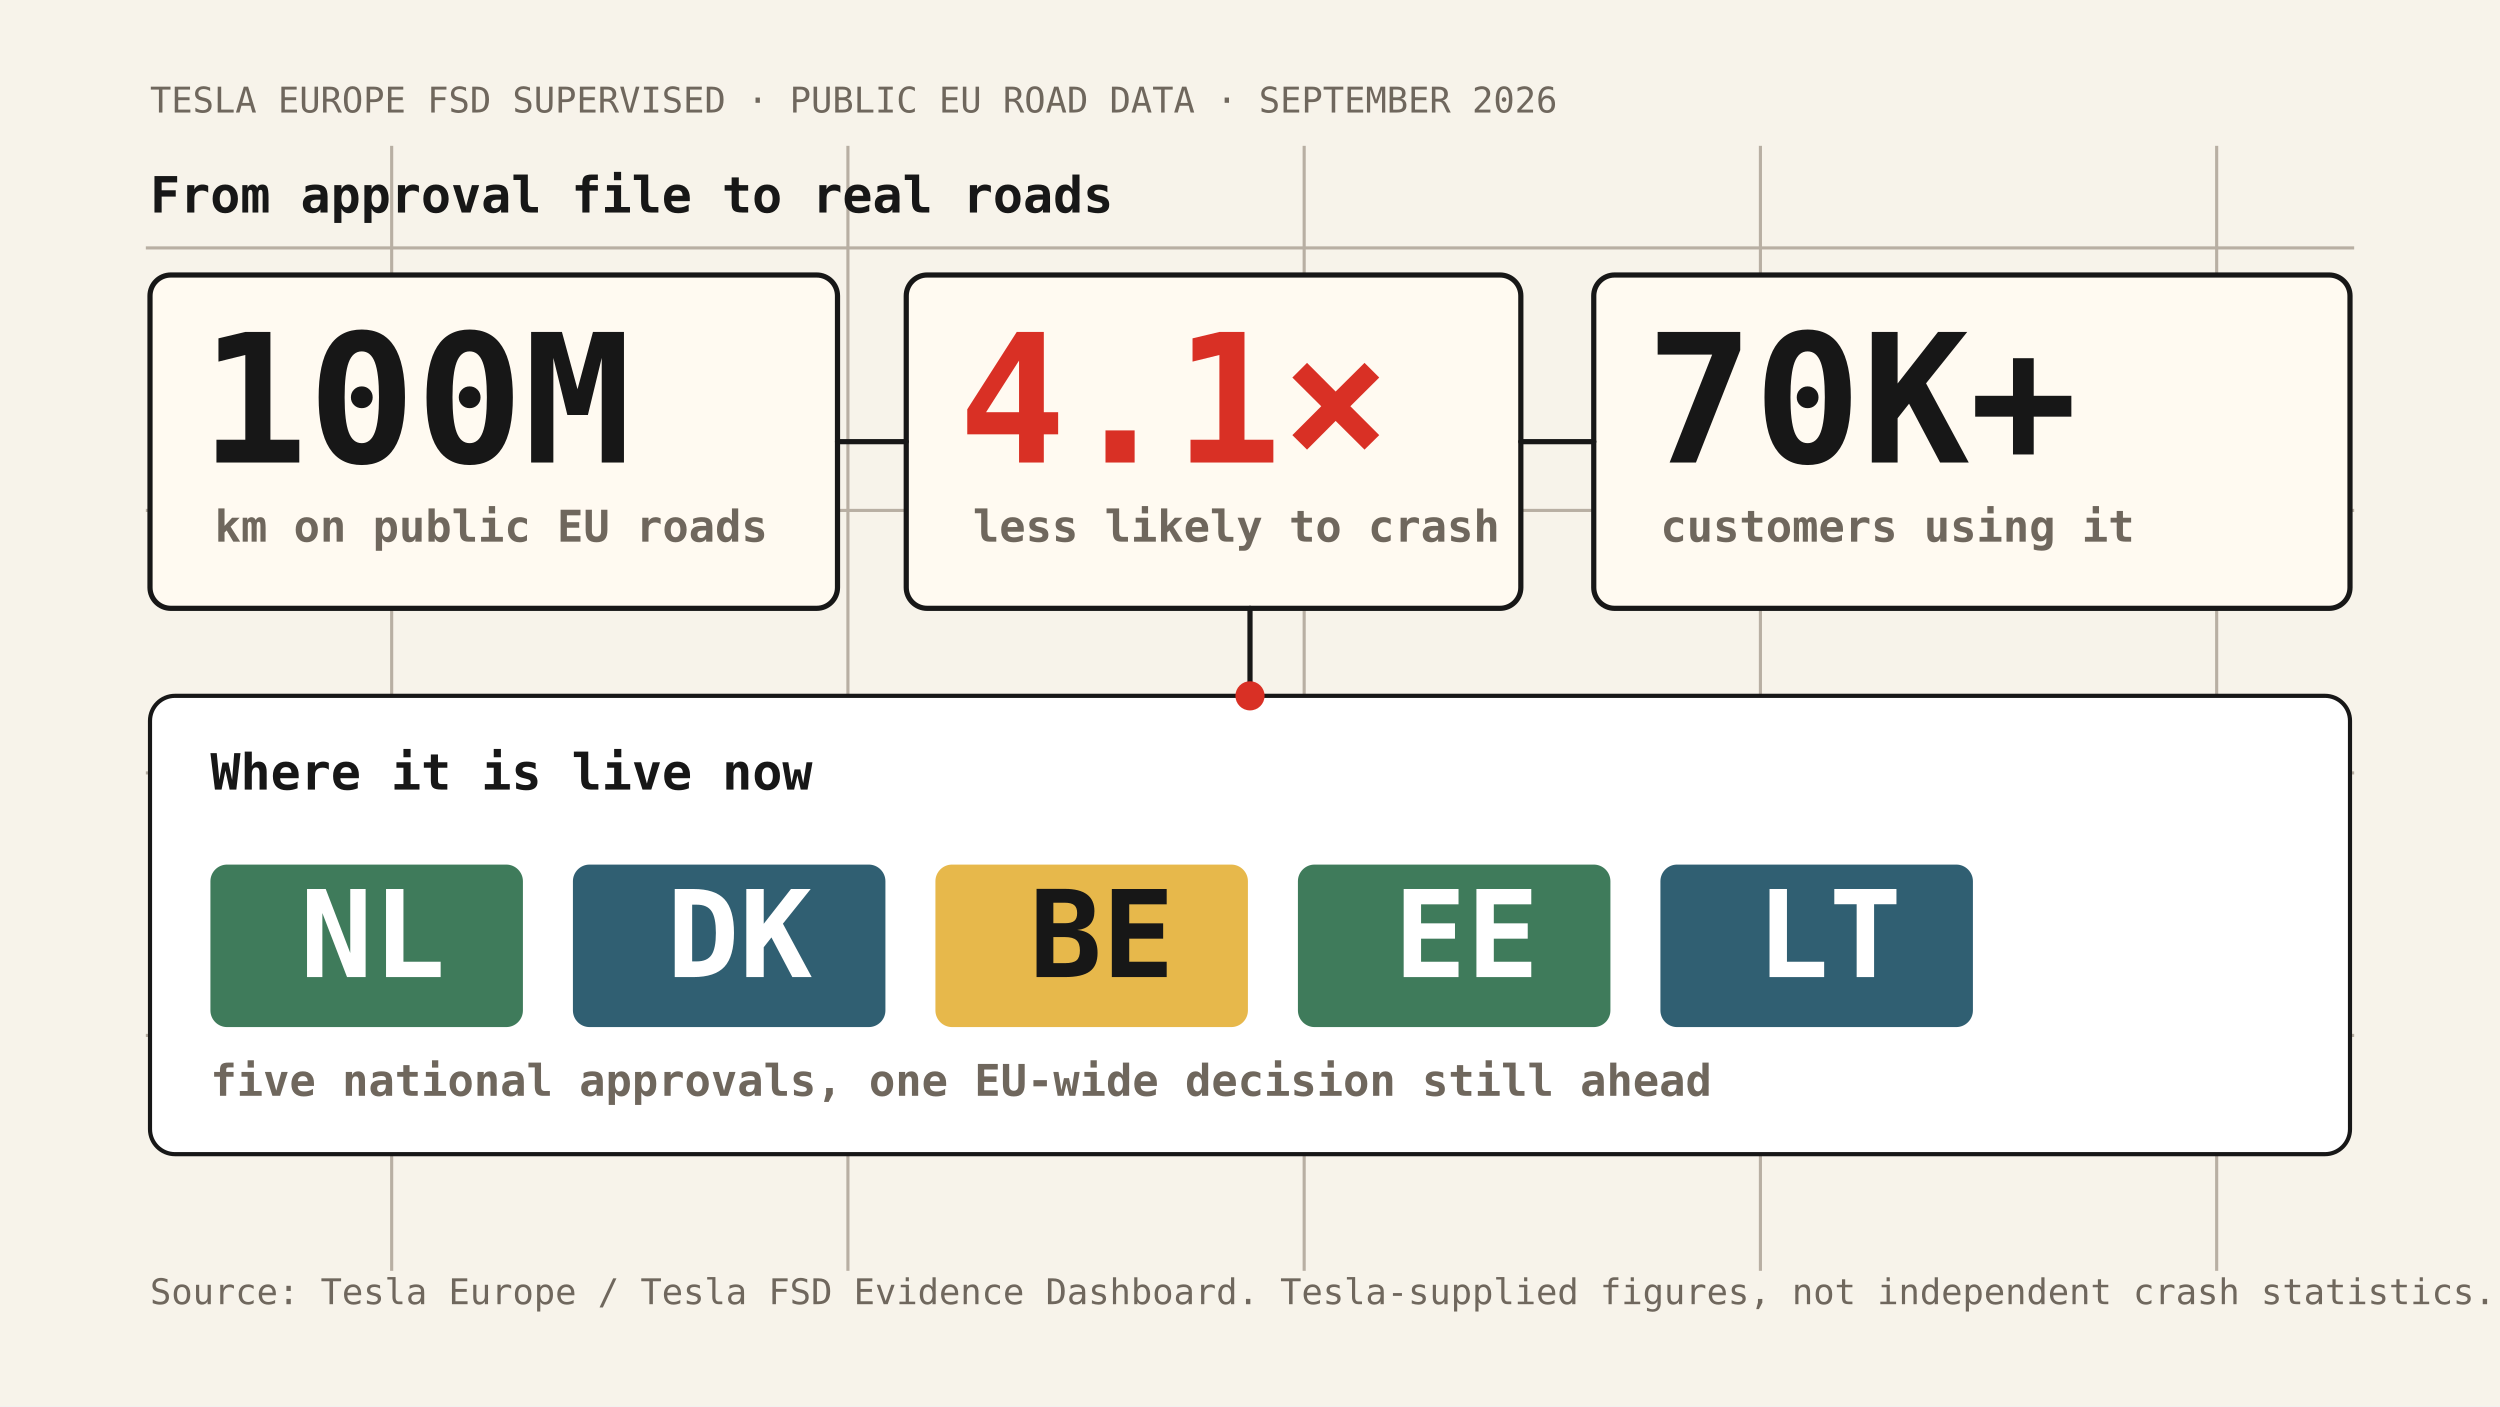
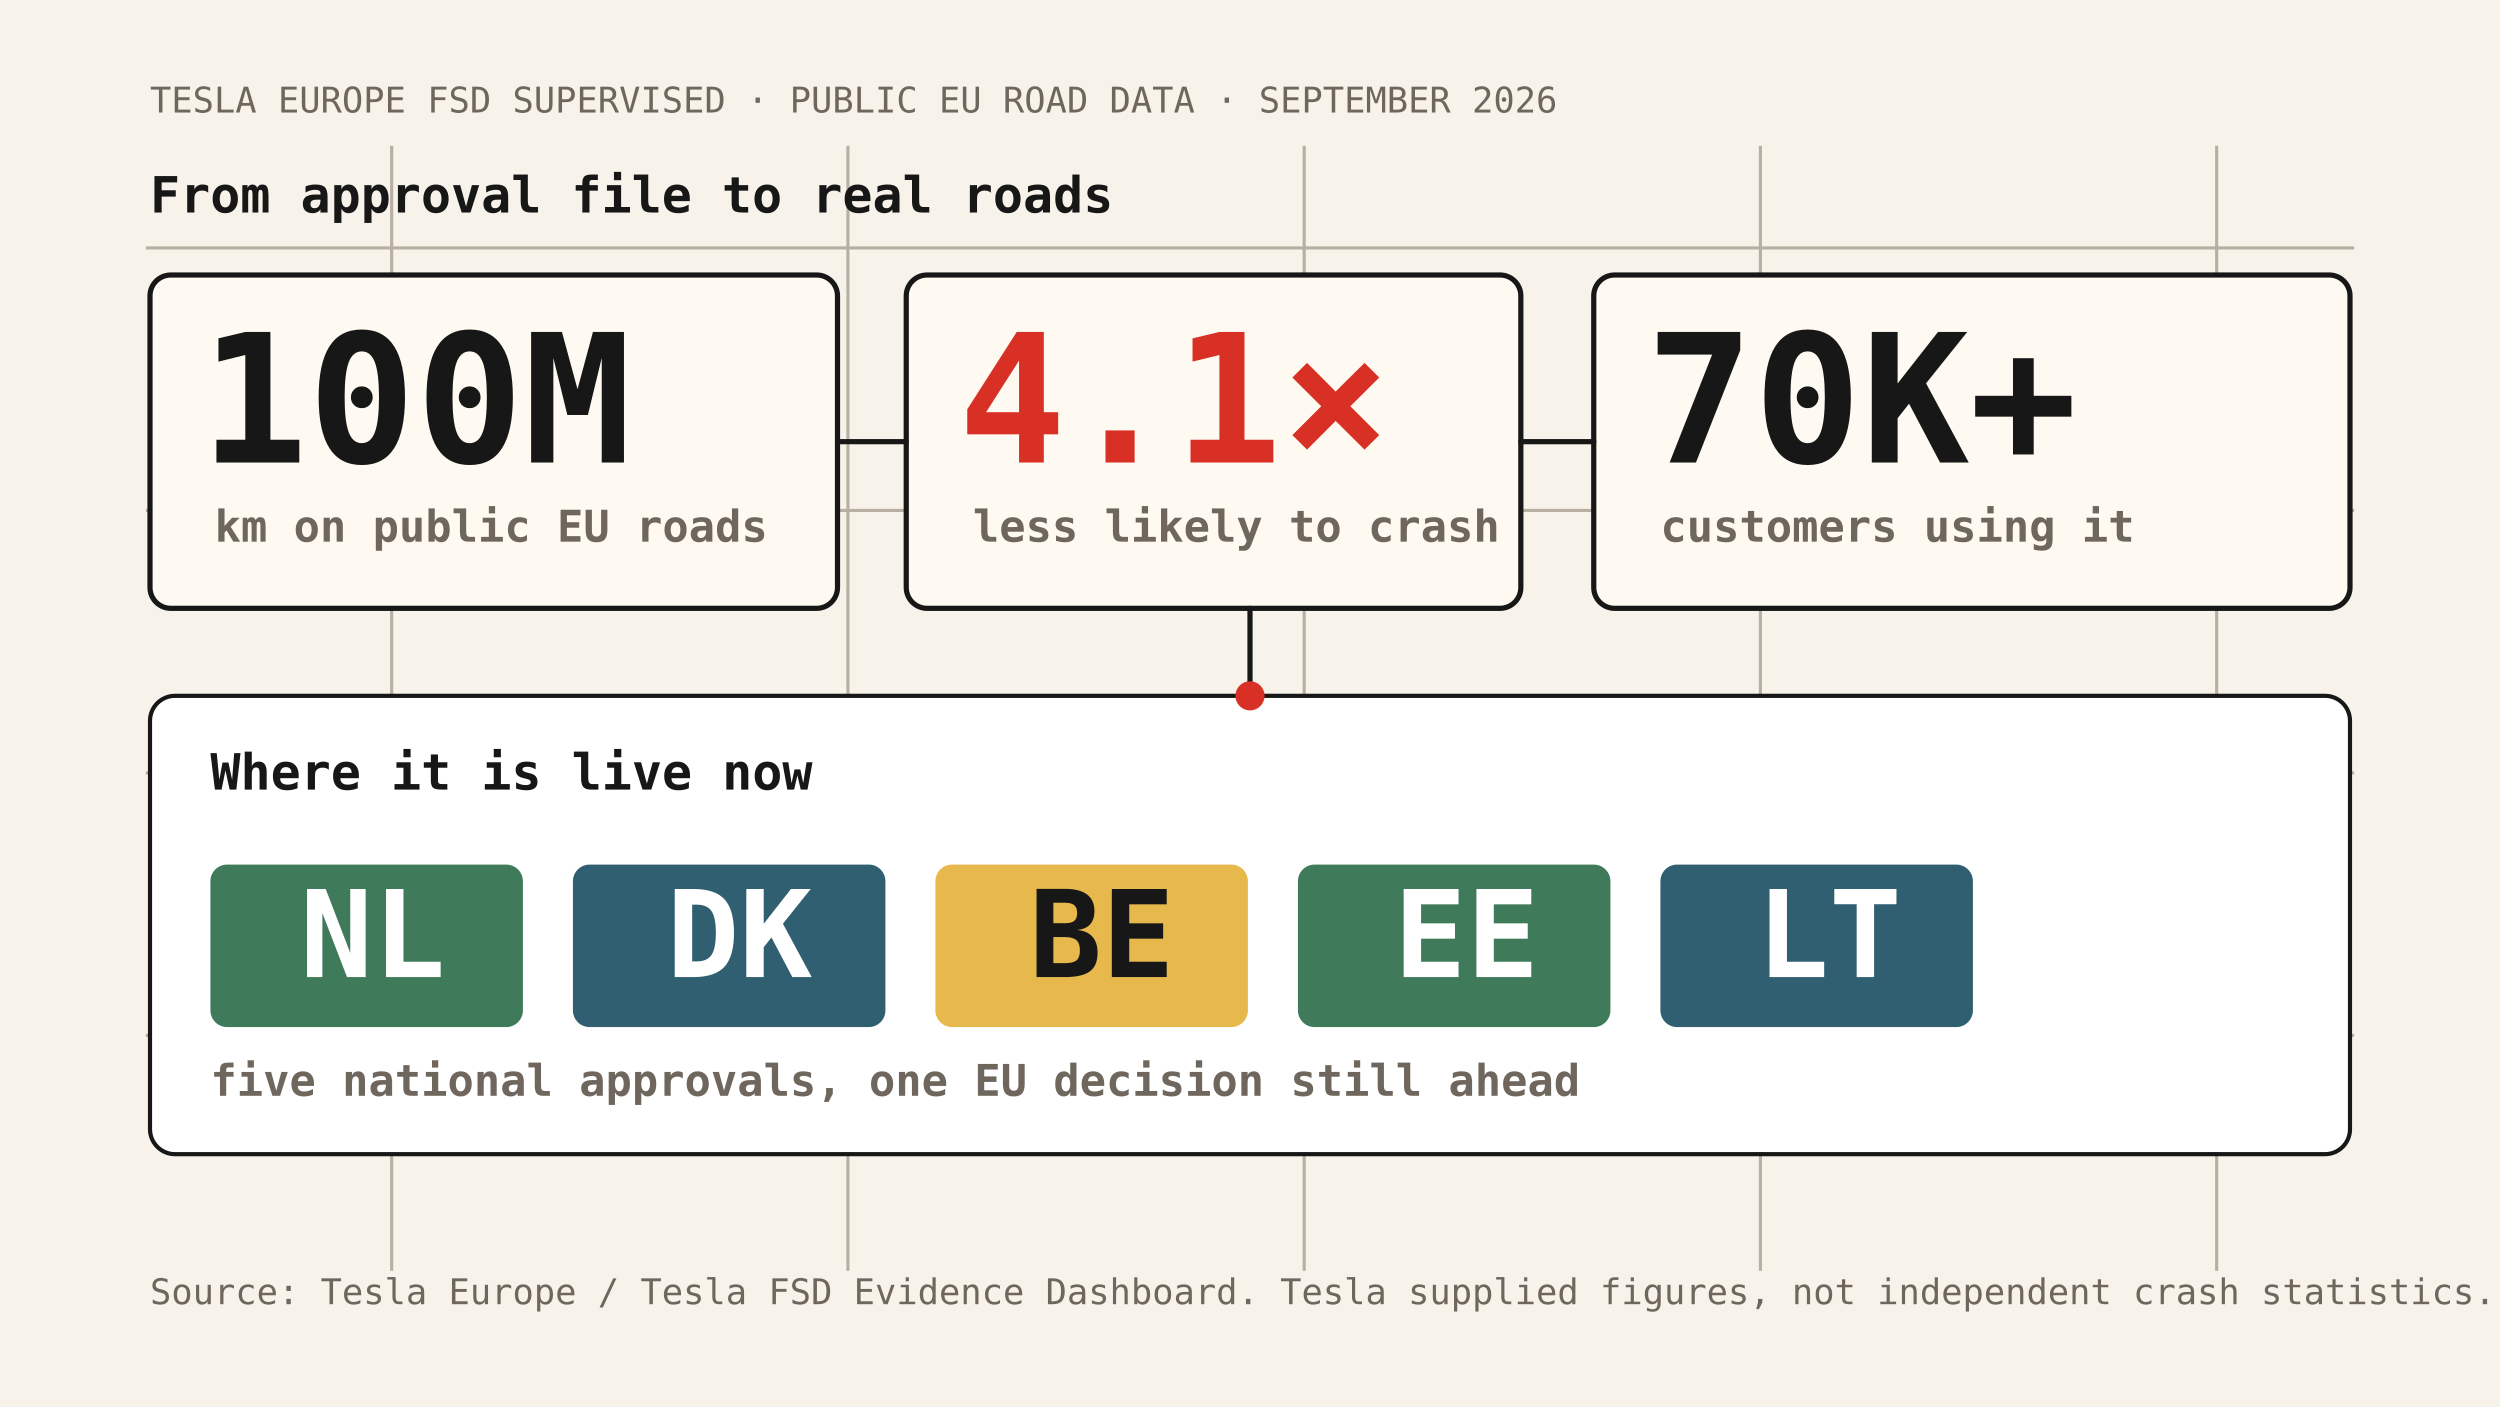
<svg xmlns="http://www.w3.org/2000/svg" role="img" aria-labelledby="title desc" viewBox="0 0 1200 675">
  <defs>
    <style>
      .bg { fill: #f7f3ea; }
      .ink { fill: #171717; }
      .muted { fill: #6f675d; }
      .line { stroke: #171717; stroke-width: 2.5; fill: none; stroke-linecap: round; stroke-linejoin: round; }
      .soft-line { stroke: #b8afa3; stroke-width: 1.5; fill: none; }
      .panel { fill: #fffaf1; stroke: #171717; stroke-width: 2.5; }
      .paper { fill: #ffffff; stroke: #171717; stroke-width: 2; }
      .tesla { fill: #d93025; }
      .blue { fill: #305f72; }
      .green { fill: #3f7b5b; }
      .yellow { fill: #e7b84b; }
      .tiny { font: 500 17px ui-monospace, SFMono-Regular, Menlo, monospace; }
      .small { font: 600 21px ui-monospace, SFMono-Regular, Menlo, monospace; }
      .label { font: 700 24px ui-monospace, SFMono-Regular, Menlo, monospace; }
      .big { font: 800 58px ui-monospace, SFMono-Regular, Menlo, monospace; }
      .huge { font: 900 86px ui-monospace, SFMono-Regular, Menlo, monospace; }
    </style>
  </defs>
  <rect class="bg" width="1200" height="675" />
  <path class="soft-line" d="M70 119h1060M70 245h1060M70 371h1060M70 497h1060" />
  <path class="soft-line" d="M188 70v540M407 70v540M626 70v540M845 70v540M1064 70v540" />
  <text class="tiny muted" x="72" y="54">TESLA EUROPE FSD SUPERVISED · PUBLIC EU ROAD DATA · SEPTEMBER 2026</text>
  <text class="label ink" x="72" y="102">From approval file to real roads</text>
  <rect class="panel" x="72" y="132" width="330" height="160" rx="10" />
  <text class="huge ink" x="96" y="222">100M</text>
  <text class="small muted" x="103" y="260">km on public EU roads</text>
  <rect class="panel" x="435" y="132" width="295" height="160" rx="10" />
  <text class="huge tesla" x="460" y="222">4.1×</text>
  <text class="small muted" x="467" y="260">less likely to crash</text>
  <rect class="panel" x="765" y="132" width="363" height="160" rx="10" />
  <text class="huge ink" x="790" y="222">70K+</text>
  <text class="small muted" x="797" y="260">customers using it</text>
  <rect class="paper" x="72" y="334" width="1056" height="220" rx="12" />
  <text class="label ink" x="101" y="379">Where it is live now</text>
  <g transform="translate(101 415)">
    <rect class="green" width="150" height="78" rx="8" />
    <text class="big" x="43" y="54" fill="#fff">NL</text>
    <rect class="blue" x="174" width="150" height="78" rx="8" />
    <text class="big" x="219" y="54" fill="#fff">DK</text>
    <rect class="yellow" x="348" width="150" height="78" rx="8" />
    <text class="big ink" x="393" y="54">BE</text>
    <rect class="green" x="522" width="150" height="78" rx="8" />
    <text class="big" x="568" y="54" fill="#fff">EE</text>
    <rect class="blue" x="696" width="150" height="78" rx="8" />
    <text class="big" x="742" y="54" fill="#fff">LT</text>
  </g>
-   <text class="small muted" x="101" y="526">five national approvals, one EU-wide decision still ahead</text>
+   <text class="small muted" x="101" y="526">five national approvals, one EU decision still ahead</text>
  <path class="line" d="M402 212h33" />
  <path class="line" d="M730 212h35" />
  <path class="line" d="M600 292v42" />
  <circle class="tesla" cx="600" cy="334" r="7" />
-   <text class="tiny muted" x="72" y="626">Source: Tesla Europe / Tesla FSD Evidence Dashboard. Tesla-supplied figures, not independent crash statistics.</text>
+   <text class="tiny muted" x="72" y="626">Source: Tesla Europe / Tesla FSD Evidence Dashboard. Tesla supplied figures, not independent crash statistics.</text>
</svg>
